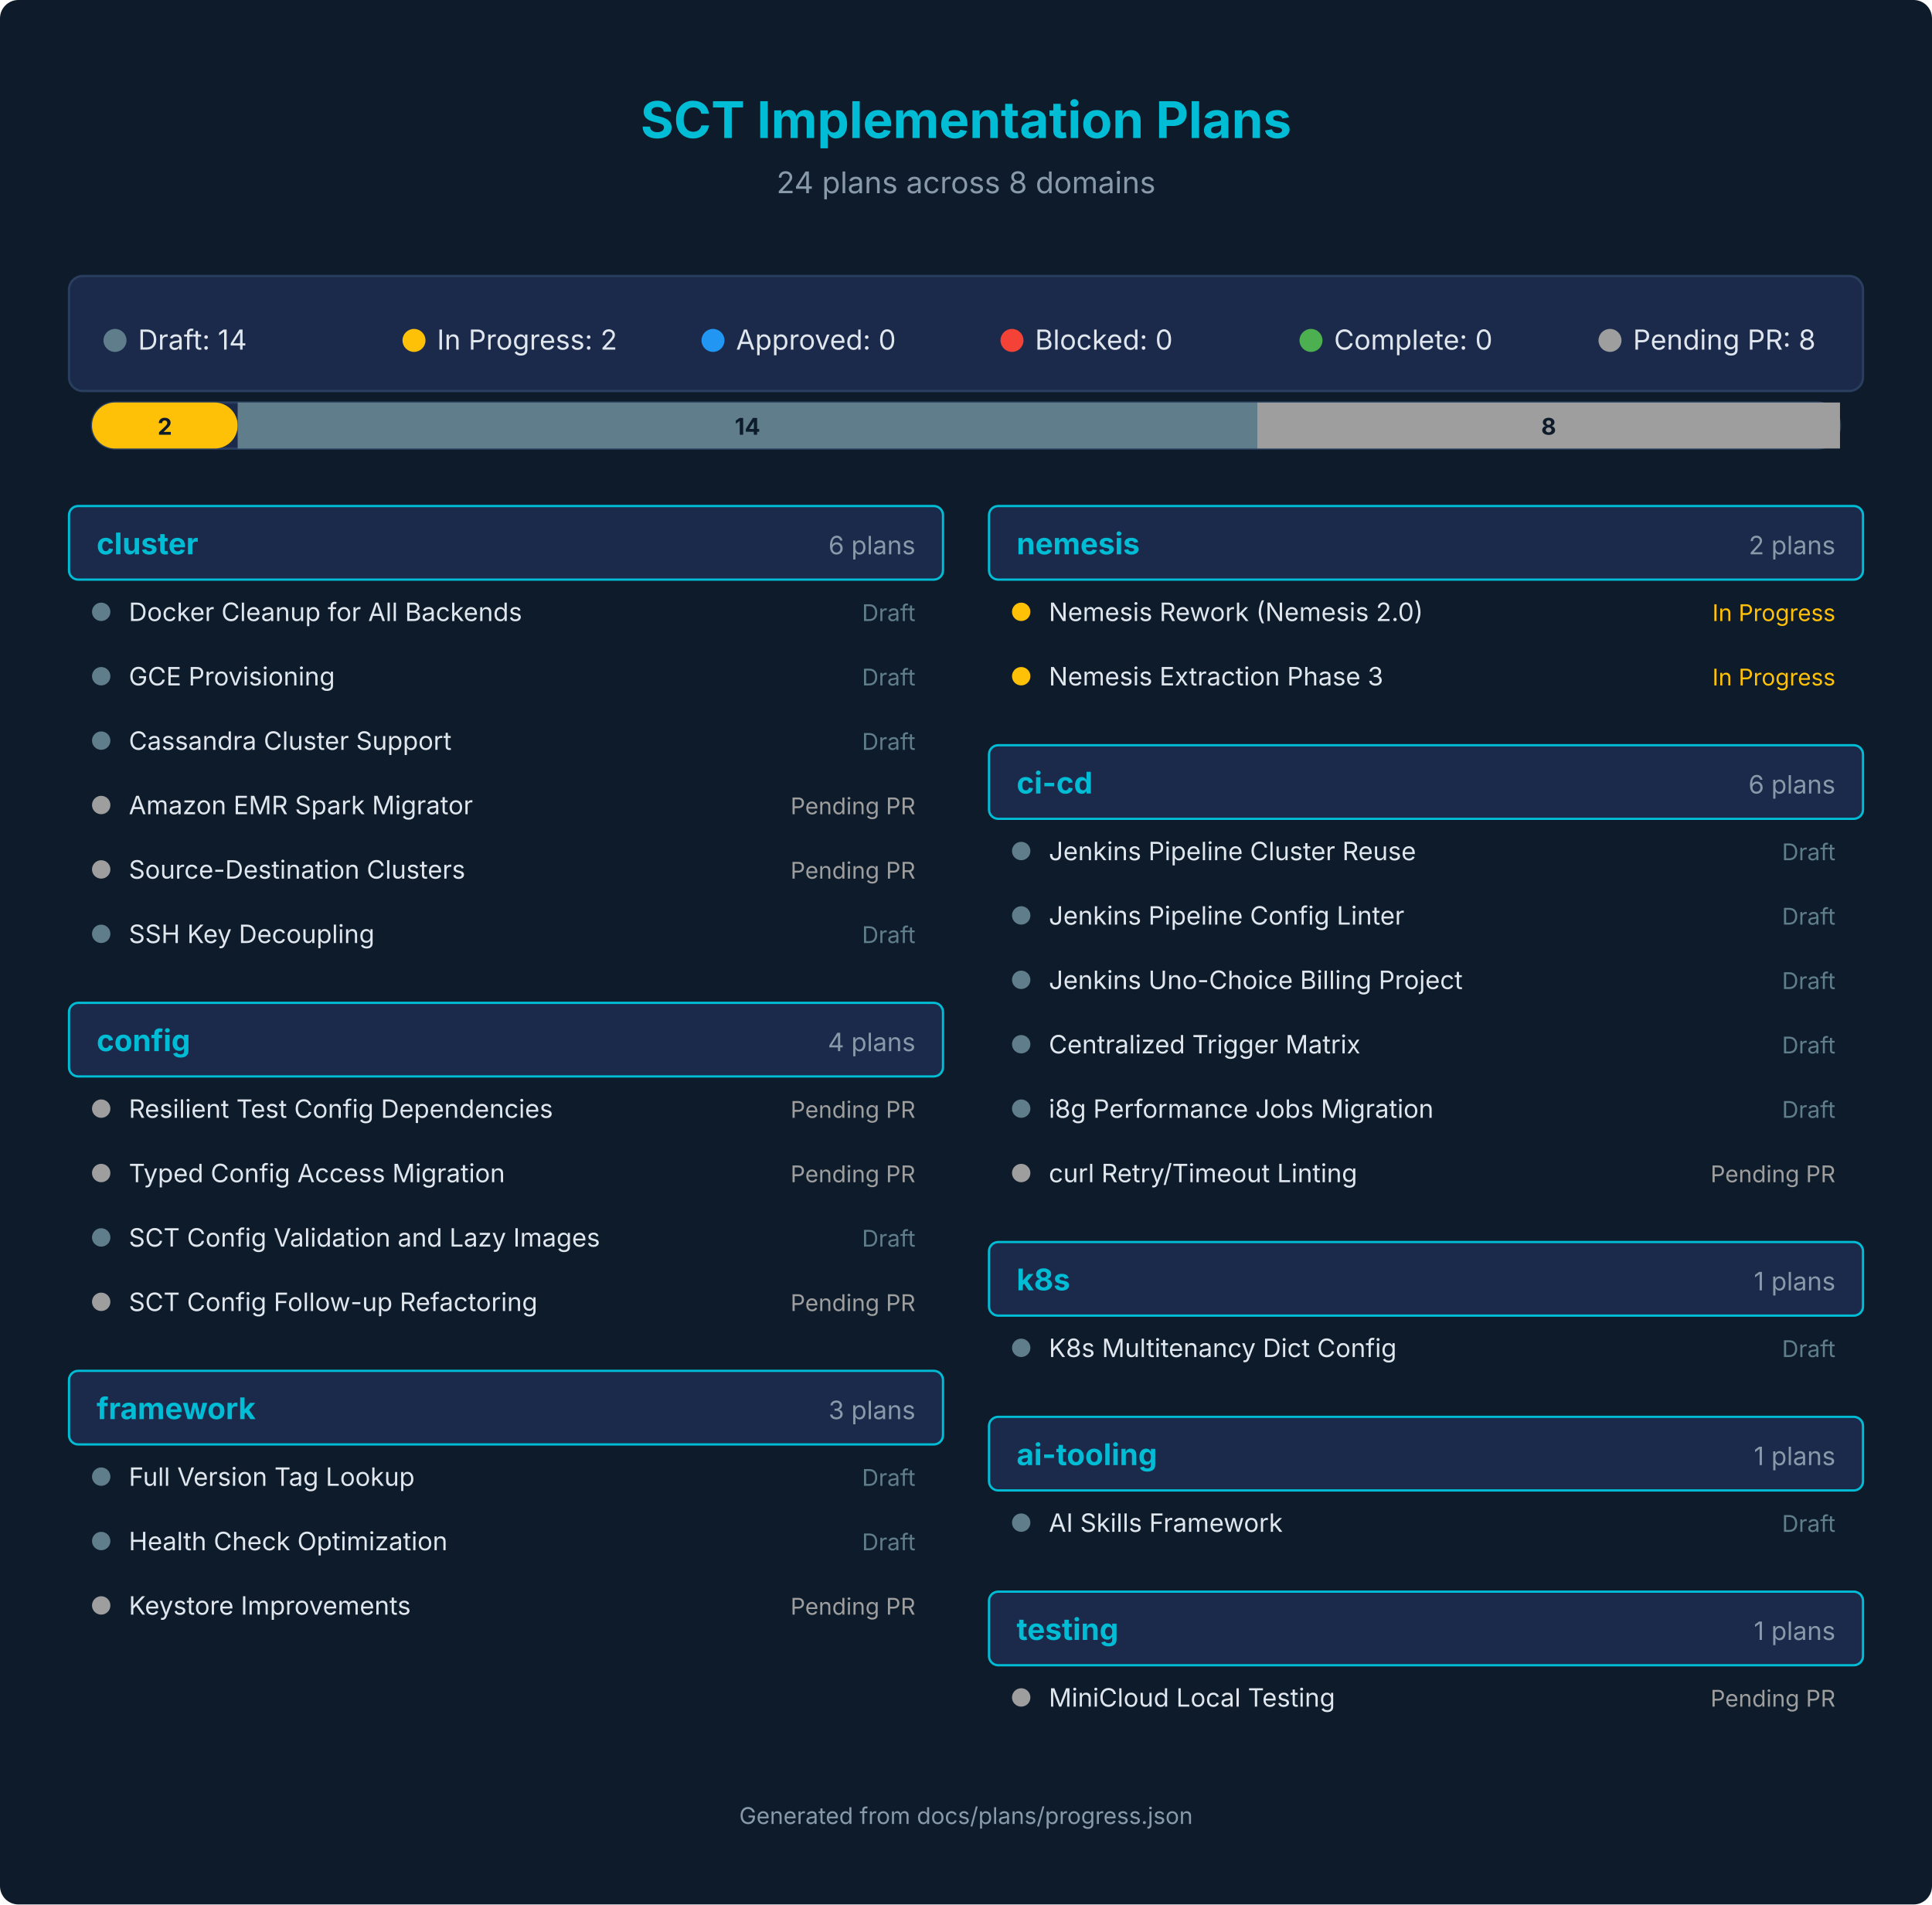
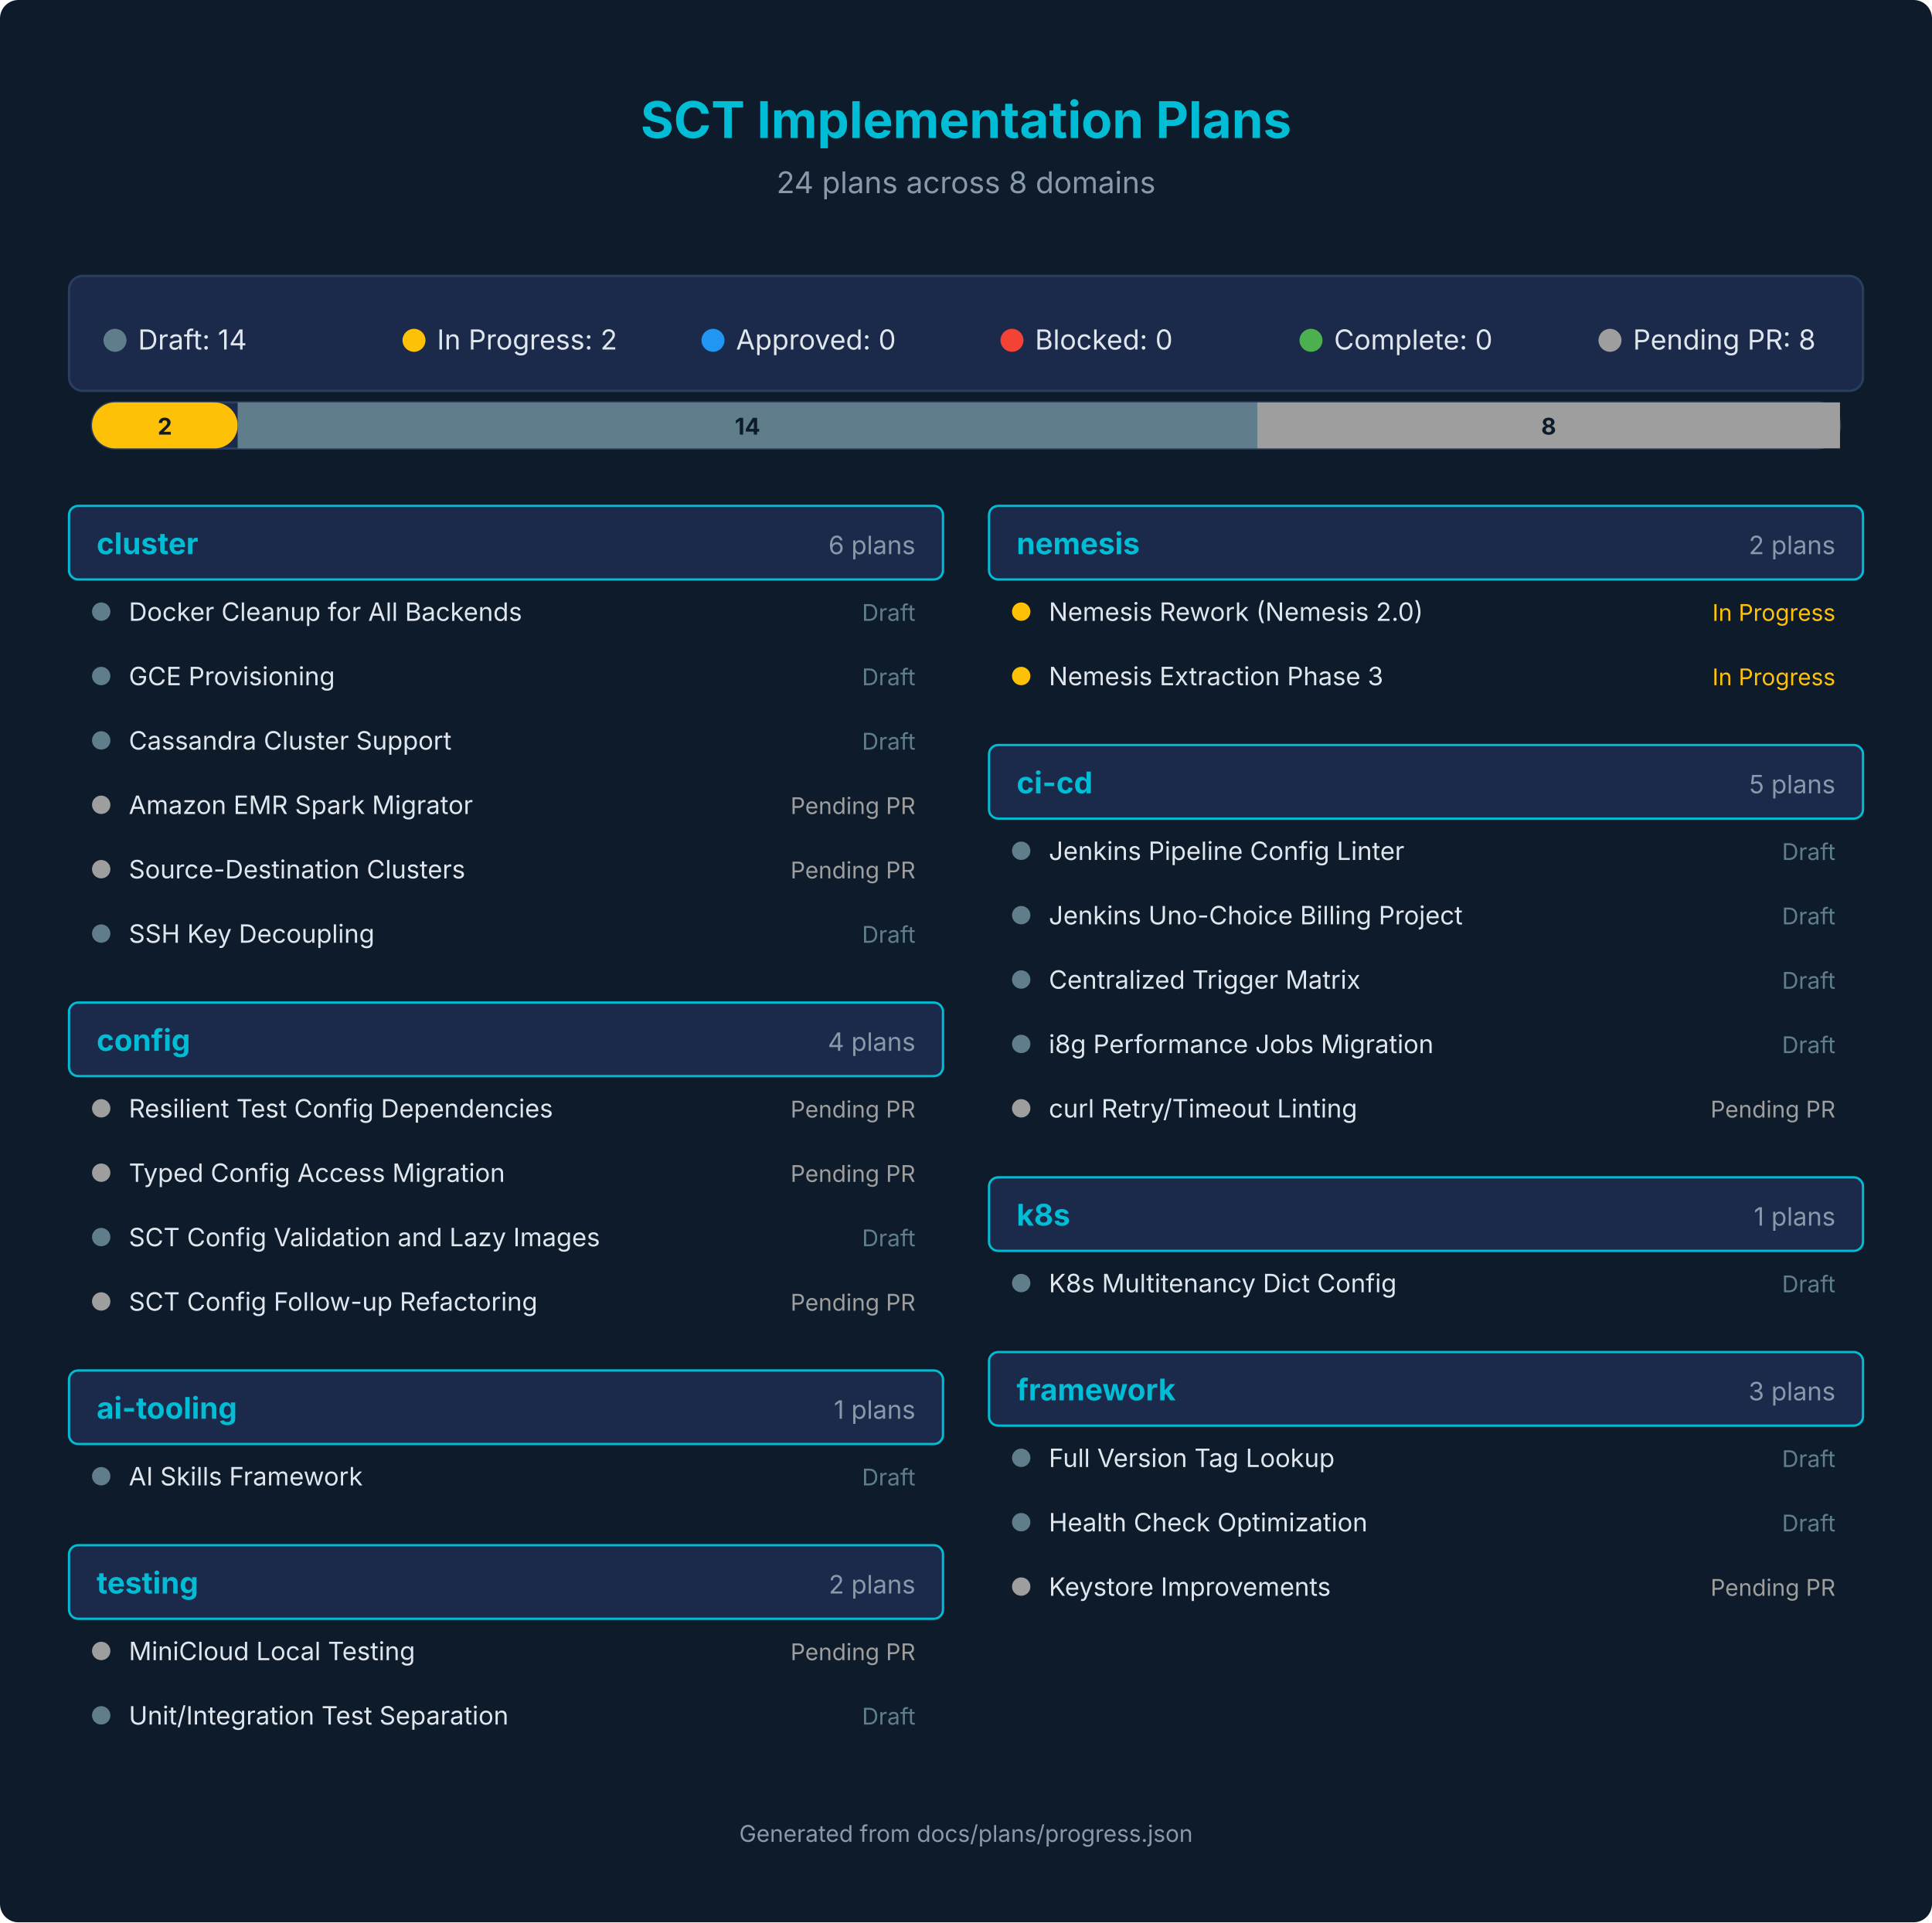
- <svg xmlns="http://www.w3.org/2000/svg" width="840" height="828" viewBox="0 0 840 828">
-   <rect width="840" height="828" fill="#0D1B2A" rx="8" />
+ <svg xmlns="http://www.w3.org/2000/svg" width="840" height="836" viewBox="0 0 840 836">
+   <rect width="840" height="836" fill="#0D1B2A" rx="8" />
  <text x="420" y="60" text-anchor="middle" font-family="system-ui, -apple-system, sans-serif" font-size="22" font-weight="bold" fill="#00BCD4">SCT Implementation Plans</text>
  <text x="420" y="84" text-anchor="middle" font-family="system-ui, -apple-system, sans-serif" font-size="13" fill="#8899AA">24 plans across 8 domains</text>
  <rect x="30" y="120" width="780" height="50" rx="6" fill="#1B2A4A" stroke="#2A3F5F" stroke-width="1" />
  <circle cx="50" cy="148" r="5" fill="#607D8B" />
  <text x="60" y="152" font-family="system-ui, -apple-system, sans-serif" font-size="12" fill="#E0E6ED">Draft: 14</text>
  <circle cx="180" cy="148" r="5" fill="#FFC107" />
  <text x="190" y="152" font-family="system-ui, -apple-system, sans-serif" font-size="12" fill="#E0E6ED">In Progress: 2</text>
  <circle cx="310" cy="148" r="5" fill="#2196F3" />
  <text x="320" y="152" font-family="system-ui, -apple-system, sans-serif" font-size="12" fill="#E0E6ED">Approved: 0</text>
  <circle cx="440" cy="148" r="5" fill="#F44336" />
  <text x="450" y="152" font-family="system-ui, -apple-system, sans-serif" font-size="12" fill="#E0E6ED">Blocked: 0</text>
  <circle cx="570" cy="148" r="5" fill="#4CAF50" />
  <text x="580" y="152" font-family="system-ui, -apple-system, sans-serif" font-size="12" fill="#E0E6ED">Complete: 0</text>
  <circle cx="700" cy="148" r="5" fill="#9E9E9E" />
  <text x="710" y="152" font-family="system-ui, -apple-system, sans-serif" font-size="12" fill="#E0E6ED">Pending PR: 8</text>
  <rect x="40" y="175" width="760" height="20" rx="10" fill="#1B2A4A" stroke="#2A3F5F" stroke-width="1" />
  <rect x="40" y="175" width="63.333" height="20" rx="10" fill="#FFC107" />
  <text x="71.667" y="189" text-anchor="middle" font-family="system-ui, -apple-system, sans-serif" font-size="10" font-weight="bold" fill="#0D1B2A">2</text>
  <rect x="103.333" y="175" width="443.333" height="20" rx="0" fill="#607D8B" />
  <text x="325.0" y="189" text-anchor="middle" font-family="system-ui, -apple-system, sans-serif" font-size="10" font-weight="bold" fill="#0D1B2A">14</text>
  <rect x="546.667" y="175" width="253.333" height="20" rx="0" fill="#9E9E9E" />
  <text x="673.333" y="189" text-anchor="middle" font-family="system-ui, -apple-system, sans-serif" font-size="10" font-weight="bold" fill="#0D1B2A">8</text>
  <rect x="30" y="220" width="380" height="32" rx="4" fill="#1B2A4A" stroke="#00BCD4" stroke-width="1" />
  <text x="42" y="241" font-family="system-ui, -apple-system, sans-serif" font-size="13" font-weight="bold" fill="#00BCD4">cluster</text>
  <text x="398" y="241" text-anchor="end" font-family="system-ui, -apple-system, sans-serif" font-size="11" fill="#8899AA">6 plans</text>
  <circle cx="44" cy="266" r="4" fill="#607D8B" />
  <text x="56" y="270" font-family="system-ui, -apple-system, sans-serif" font-size="11" fill="#E0E6ED">Docker Cleanup for All Backends</text>
  <text x="398" y="270" text-anchor="end" font-family="system-ui, -apple-system, sans-serif" font-size="10" fill="#607D8B">Draft</text>
  <circle cx="44" cy="294" r="4" fill="#607D8B" />
  <text x="56" y="298" font-family="system-ui, -apple-system, sans-serif" font-size="11" fill="#E0E6ED">GCE Provisioning</text>
  <text x="398" y="298" text-anchor="end" font-family="system-ui, -apple-system, sans-serif" font-size="10" fill="#607D8B">Draft</text>
  <circle cx="44" cy="322" r="4" fill="#607D8B" />
  <text x="56" y="326" font-family="system-ui, -apple-system, sans-serif" font-size="11" fill="#E0E6ED">Cassandra Cluster Support</text>
  <text x="398" y="326" text-anchor="end" font-family="system-ui, -apple-system, sans-serif" font-size="10" fill="#607D8B">Draft</text>
  <circle cx="44" cy="350" r="4" fill="#9E9E9E" />
  <text x="56" y="354" font-family="system-ui, -apple-system, sans-serif" font-size="11" fill="#E0E6ED">Amazon EMR Spark Migrator</text>
  <text x="398" y="354" text-anchor="end" font-family="system-ui, -apple-system, sans-serif" font-size="10" fill="#9E9E9E">Pending PR</text>
  <circle cx="44" cy="378" r="4" fill="#9E9E9E" />
  <text x="56" y="382" font-family="system-ui, -apple-system, sans-serif" font-size="11" fill="#E0E6ED">Source-Destination Clusters</text>
  <text x="398" y="382" text-anchor="end" font-family="system-ui, -apple-system, sans-serif" font-size="10" fill="#9E9E9E">Pending PR</text>
  <circle cx="44" cy="406" r="4" fill="#607D8B" />
  <text x="56" y="410" font-family="system-ui, -apple-system, sans-serif" font-size="11" fill="#E0E6ED">SSH Key Decoupling</text>
  <text x="398" y="410" text-anchor="end" font-family="system-ui, -apple-system, sans-serif" font-size="10" fill="#607D8B">Draft</text>
  <rect x="30" y="436" width="380" height="32" rx="4" fill="#1B2A4A" stroke="#00BCD4" stroke-width="1" />
  <text x="42" y="457" font-family="system-ui, -apple-system, sans-serif" font-size="13" font-weight="bold" fill="#00BCD4">config</text>
  <text x="398" y="457" text-anchor="end" font-family="system-ui, -apple-system, sans-serif" font-size="11" fill="#8899AA">4 plans</text>
  <circle cx="44" cy="482" r="4" fill="#9E9E9E" />
  <text x="56" y="486" font-family="system-ui, -apple-system, sans-serif" font-size="11" fill="#E0E6ED">Resilient Test Config Dependencies</text>
  <text x="398" y="486" text-anchor="end" font-family="system-ui, -apple-system, sans-serif" font-size="10" fill="#9E9E9E">Pending PR</text>
  <circle cx="44" cy="510" r="4" fill="#9E9E9E" />
  <text x="56" y="514" font-family="system-ui, -apple-system, sans-serif" font-size="11" fill="#E0E6ED">Typed Config Access Migration</text>
  <text x="398" y="514" text-anchor="end" font-family="system-ui, -apple-system, sans-serif" font-size="10" fill="#9E9E9E">Pending PR</text>
  <circle cx="44" cy="538" r="4" fill="#607D8B" />
  <text x="56" y="542" font-family="system-ui, -apple-system, sans-serif" font-size="11" fill="#E0E6ED">SCT Config Validation and Lazy Images</text>
  <text x="398" y="542" text-anchor="end" font-family="system-ui, -apple-system, sans-serif" font-size="10" fill="#607D8B">Draft</text>
  <circle cx="44" cy="566" r="4" fill="#9E9E9E" />
  <text x="56" y="570" font-family="system-ui, -apple-system, sans-serif" font-size="11" fill="#E0E6ED">SCT Config Follow-up Refactoring</text>
  <text x="398" y="570" text-anchor="end" font-family="system-ui, -apple-system, sans-serif" font-size="10" fill="#9E9E9E">Pending PR</text>
  <rect x="30" y="596" width="380" height="32" rx="4" fill="#1B2A4A" stroke="#00BCD4" stroke-width="1" />
-   <text x="42" y="617" font-family="system-ui, -apple-system, sans-serif" font-size="13" font-weight="bold" fill="#00BCD4">framework</text>
-   <text x="398" y="617" text-anchor="end" font-family="system-ui, -apple-system, sans-serif" font-size="11" fill="#8899AA">3 plans</text>
+   <text x="42" y="617" font-family="system-ui, -apple-system, sans-serif" font-size="13" font-weight="bold" fill="#00BCD4">ai-tooling</text>
+   <text x="398" y="617" text-anchor="end" font-family="system-ui, -apple-system, sans-serif" font-size="11" fill="#8899AA">1 plans</text>
  <circle cx="44" cy="642" r="4" fill="#607D8B" />
-   <text x="56" y="646" font-family="system-ui, -apple-system, sans-serif" font-size="11" fill="#E0E6ED">Full Version Tag Lookup</text>
+   <text x="56" y="646" font-family="system-ui, -apple-system, sans-serif" font-size="11" fill="#E0E6ED">AI Skills Framework</text>
  <text x="398" y="646" text-anchor="end" font-family="system-ui, -apple-system, sans-serif" font-size="10" fill="#607D8B">Draft</text>
-   <circle cx="44" cy="670" r="4" fill="#607D8B" />
-   <text x="56" y="674" font-family="system-ui, -apple-system, sans-serif" font-size="11" fill="#E0E6ED">Health Check Optimization</text>
-   <text x="398" y="674" text-anchor="end" font-family="system-ui, -apple-system, sans-serif" font-size="10" fill="#607D8B">Draft</text>
-   <circle cx="44" cy="698" r="4" fill="#9E9E9E" />
-   <text x="56" y="702" font-family="system-ui, -apple-system, sans-serif" font-size="11" fill="#E0E6ED">Keystore Improvements</text>
-   <text x="398" y="702" text-anchor="end" font-family="system-ui, -apple-system, sans-serif" font-size="10" fill="#9E9E9E">Pending PR</text>
+   <rect x="30" y="672" width="380" height="32" rx="4" fill="#1B2A4A" stroke="#00BCD4" stroke-width="1" />
+   <text x="42" y="693" font-family="system-ui, -apple-system, sans-serif" font-size="13" font-weight="bold" fill="#00BCD4">testing</text>
+   <text x="398" y="693" text-anchor="end" font-family="system-ui, -apple-system, sans-serif" font-size="11" fill="#8899AA">2 plans</text>
+   <circle cx="44" cy="718" r="4" fill="#9E9E9E" />
+   <text x="56" y="722" font-family="system-ui, -apple-system, sans-serif" font-size="11" fill="#E0E6ED">MiniCloud Local Testing</text>
+   <text x="398" y="722" text-anchor="end" font-family="system-ui, -apple-system, sans-serif" font-size="10" fill="#9E9E9E">Pending PR</text>
+   <circle cx="44" cy="746" r="4" fill="#607D8B" />
+   <text x="56" y="750" font-family="system-ui, -apple-system, sans-serif" font-size="11" fill="#E0E6ED">Unit/Integration Test Separation</text>
+   <text x="398" y="750" text-anchor="end" font-family="system-ui, -apple-system, sans-serif" font-size="10" fill="#607D8B">Draft</text>
  <rect x="430" y="220" width="380" height="32" rx="4" fill="#1B2A4A" stroke="#00BCD4" stroke-width="1" />
  <text x="442" y="241" font-family="system-ui, -apple-system, sans-serif" font-size="13" font-weight="bold" fill="#00BCD4">nemesis</text>
  <text x="798" y="241" text-anchor="end" font-family="system-ui, -apple-system, sans-serif" font-size="11" fill="#8899AA">2 plans</text>
  <circle cx="444" cy="266" r="4" fill="#FFC107" />
  <text x="456" y="270" font-family="system-ui, -apple-system, sans-serif" font-size="11" fill="#E0E6ED">Nemesis Rework (Nemesis 2.0)</text>
  <text x="798" y="270" text-anchor="end" font-family="system-ui, -apple-system, sans-serif" font-size="10" fill="#FFC107">In Progress</text>
  <circle cx="444" cy="294" r="4" fill="#FFC107" />
  <text x="456" y="298" font-family="system-ui, -apple-system, sans-serif" font-size="11" fill="#E0E6ED">Nemesis Extraction Phase 3</text>
  <text x="798" y="298" text-anchor="end" font-family="system-ui, -apple-system, sans-serif" font-size="10" fill="#FFC107">In Progress</text>
  <rect x="430" y="324" width="380" height="32" rx="4" fill="#1B2A4A" stroke="#00BCD4" stroke-width="1" />
  <text x="442" y="345" font-family="system-ui, -apple-system, sans-serif" font-size="13" font-weight="bold" fill="#00BCD4">ci-cd</text>
-   <text x="798" y="345" text-anchor="end" font-family="system-ui, -apple-system, sans-serif" font-size="11" fill="#8899AA">6 plans</text>
+   <text x="798" y="345" text-anchor="end" font-family="system-ui, -apple-system, sans-serif" font-size="11" fill="#8899AA">5 plans</text>
  <circle cx="444" cy="370" r="4" fill="#607D8B" />
-   <text x="456" y="374" font-family="system-ui, -apple-system, sans-serif" font-size="11" fill="#E0E6ED">Jenkins Pipeline Cluster Reuse</text>
+   <text x="456" y="374" font-family="system-ui, -apple-system, sans-serif" font-size="11" fill="#E0E6ED">Jenkins Pipeline Config Linter</text>
  <text x="798" y="374" text-anchor="end" font-family="system-ui, -apple-system, sans-serif" font-size="10" fill="#607D8B">Draft</text>
  <circle cx="444" cy="398" r="4" fill="#607D8B" />
-   <text x="456" y="402" font-family="system-ui, -apple-system, sans-serif" font-size="11" fill="#E0E6ED">Jenkins Pipeline Config Linter</text>
+   <text x="456" y="402" font-family="system-ui, -apple-system, sans-serif" font-size="11" fill="#E0E6ED">Jenkins Uno-Choice Billing Project</text>
  <text x="798" y="402" text-anchor="end" font-family="system-ui, -apple-system, sans-serif" font-size="10" fill="#607D8B">Draft</text>
  <circle cx="444" cy="426" r="4" fill="#607D8B" />
-   <text x="456" y="430" font-family="system-ui, -apple-system, sans-serif" font-size="11" fill="#E0E6ED">Jenkins Uno-Choice Billing Project</text>
+   <text x="456" y="430" font-family="system-ui, -apple-system, sans-serif" font-size="11" fill="#E0E6ED">Centralized Trigger Matrix</text>
  <text x="798" y="430" text-anchor="end" font-family="system-ui, -apple-system, sans-serif" font-size="10" fill="#607D8B">Draft</text>
  <circle cx="444" cy="454" r="4" fill="#607D8B" />
-   <text x="456" y="458" font-family="system-ui, -apple-system, sans-serif" font-size="11" fill="#E0E6ED">Centralized Trigger Matrix</text>
+   <text x="456" y="458" font-family="system-ui, -apple-system, sans-serif" font-size="11" fill="#E0E6ED">i8g Performance Jobs Migration</text>
  <text x="798" y="458" text-anchor="end" font-family="system-ui, -apple-system, sans-serif" font-size="10" fill="#607D8B">Draft</text>
-   <circle cx="444" cy="482" r="4" fill="#607D8B" />
-   <text x="456" y="486" font-family="system-ui, -apple-system, sans-serif" font-size="11" fill="#E0E6ED">i8g Performance Jobs Migration</text>
-   <text x="798" y="486" text-anchor="end" font-family="system-ui, -apple-system, sans-serif" font-size="10" fill="#607D8B">Draft</text>
-   <circle cx="444" cy="510" r="4" fill="#9E9E9E" />
-   <text x="456" y="514" font-family="system-ui, -apple-system, sans-serif" font-size="11" fill="#E0E6ED">curl Retry/Timeout Linting</text>
-   <text x="798" y="514" text-anchor="end" font-family="system-ui, -apple-system, sans-serif" font-size="10" fill="#9E9E9E">Pending PR</text>
-   <rect x="430" y="540" width="380" height="32" rx="4" fill="#1B2A4A" stroke="#00BCD4" stroke-width="1" />
-   <text x="442" y="561" font-family="system-ui, -apple-system, sans-serif" font-size="13" font-weight="bold" fill="#00BCD4">k8s</text>
-   <text x="798" y="561" text-anchor="end" font-family="system-ui, -apple-system, sans-serif" font-size="11" fill="#8899AA">1 plans</text>
-   <circle cx="444" cy="586" r="4" fill="#607D8B" />
-   <text x="456" y="590" font-family="system-ui, -apple-system, sans-serif" font-size="11" fill="#E0E6ED">K8s Multitenancy Dict Config</text>
-   <text x="798" y="590" text-anchor="end" font-family="system-ui, -apple-system, sans-serif" font-size="10" fill="#607D8B">Draft</text>
-   <rect x="430" y="616" width="380" height="32" rx="4" fill="#1B2A4A" stroke="#00BCD4" stroke-width="1" />
-   <text x="442" y="637" font-family="system-ui, -apple-system, sans-serif" font-size="13" font-weight="bold" fill="#00BCD4">ai-tooling</text>
-   <text x="798" y="637" text-anchor="end" font-family="system-ui, -apple-system, sans-serif" font-size="11" fill="#8899AA">1 plans</text>
+   <circle cx="444" cy="482" r="4" fill="#9E9E9E" />
+   <text x="456" y="486" font-family="system-ui, -apple-system, sans-serif" font-size="11" fill="#E0E6ED">curl Retry/Timeout Linting</text>
+   <text x="798" y="486" text-anchor="end" font-family="system-ui, -apple-system, sans-serif" font-size="10" fill="#9E9E9E">Pending PR</text>
+   <rect x="430" y="512" width="380" height="32" rx="4" fill="#1B2A4A" stroke="#00BCD4" stroke-width="1" />
+   <text x="442" y="533" font-family="system-ui, -apple-system, sans-serif" font-size="13" font-weight="bold" fill="#00BCD4">k8s</text>
+   <text x="798" y="533" text-anchor="end" font-family="system-ui, -apple-system, sans-serif" font-size="11" fill="#8899AA">1 plans</text>
+   <circle cx="444" cy="558" r="4" fill="#607D8B" />
+   <text x="456" y="562" font-family="system-ui, -apple-system, sans-serif" font-size="11" fill="#E0E6ED">K8s Multitenancy Dict Config</text>
+   <text x="798" y="562" text-anchor="end" font-family="system-ui, -apple-system, sans-serif" font-size="10" fill="#607D8B">Draft</text>
+   <rect x="430" y="588" width="380" height="32" rx="4" fill="#1B2A4A" stroke="#00BCD4" stroke-width="1" />
+   <text x="442" y="609" font-family="system-ui, -apple-system, sans-serif" font-size="13" font-weight="bold" fill="#00BCD4">framework</text>
+   <text x="798" y="609" text-anchor="end" font-family="system-ui, -apple-system, sans-serif" font-size="11" fill="#8899AA">3 plans</text>
+   <circle cx="444" cy="634" r="4" fill="#607D8B" />
+   <text x="456" y="638" font-family="system-ui, -apple-system, sans-serif" font-size="11" fill="#E0E6ED">Full Version Tag Lookup</text>
+   <text x="798" y="638" text-anchor="end" font-family="system-ui, -apple-system, sans-serif" font-size="10" fill="#607D8B">Draft</text>
  <circle cx="444" cy="662" r="4" fill="#607D8B" />
-   <text x="456" y="666" font-family="system-ui, -apple-system, sans-serif" font-size="11" fill="#E0E6ED">AI Skills Framework</text>
+   <text x="456" y="666" font-family="system-ui, -apple-system, sans-serif" font-size="11" fill="#E0E6ED">Health Check Optimization</text>
  <text x="798" y="666" text-anchor="end" font-family="system-ui, -apple-system, sans-serif" font-size="10" fill="#607D8B">Draft</text>
-   <rect x="430" y="692" width="380" height="32" rx="4" fill="#1B2A4A" stroke="#00BCD4" stroke-width="1" />
-   <text x="442" y="713" font-family="system-ui, -apple-system, sans-serif" font-size="13" font-weight="bold" fill="#00BCD4">testing</text>
-   <text x="798" y="713" text-anchor="end" font-family="system-ui, -apple-system, sans-serif" font-size="11" fill="#8899AA">1 plans</text>
-   <circle cx="444" cy="738" r="4" fill="#9E9E9E" />
-   <text x="456" y="742" font-family="system-ui, -apple-system, sans-serif" font-size="11" fill="#E0E6ED">MiniCloud Local Testing</text>
-   <text x="798" y="742" text-anchor="end" font-family="system-ui, -apple-system, sans-serif" font-size="10" fill="#9E9E9E">Pending PR</text>
-   <text x="420" y="793" text-anchor="middle" font-family="system-ui, -apple-system, sans-serif" font-size="10" fill="#8899AA">Generated from docs/plans/progress.json</text>
+   <circle cx="444" cy="690" r="4" fill="#9E9E9E" />
+   <text x="456" y="694" font-family="system-ui, -apple-system, sans-serif" font-size="11" fill="#E0E6ED">Keystore Improvements</text>
+   <text x="798" y="694" text-anchor="end" font-family="system-ui, -apple-system, sans-serif" font-size="10" fill="#9E9E9E">Pending PR</text>
+   <text x="420" y="801" text-anchor="middle" font-family="system-ui, -apple-system, sans-serif" font-size="10" fill="#8899AA">Generated from docs/plans/progress.json</text>
</svg>
